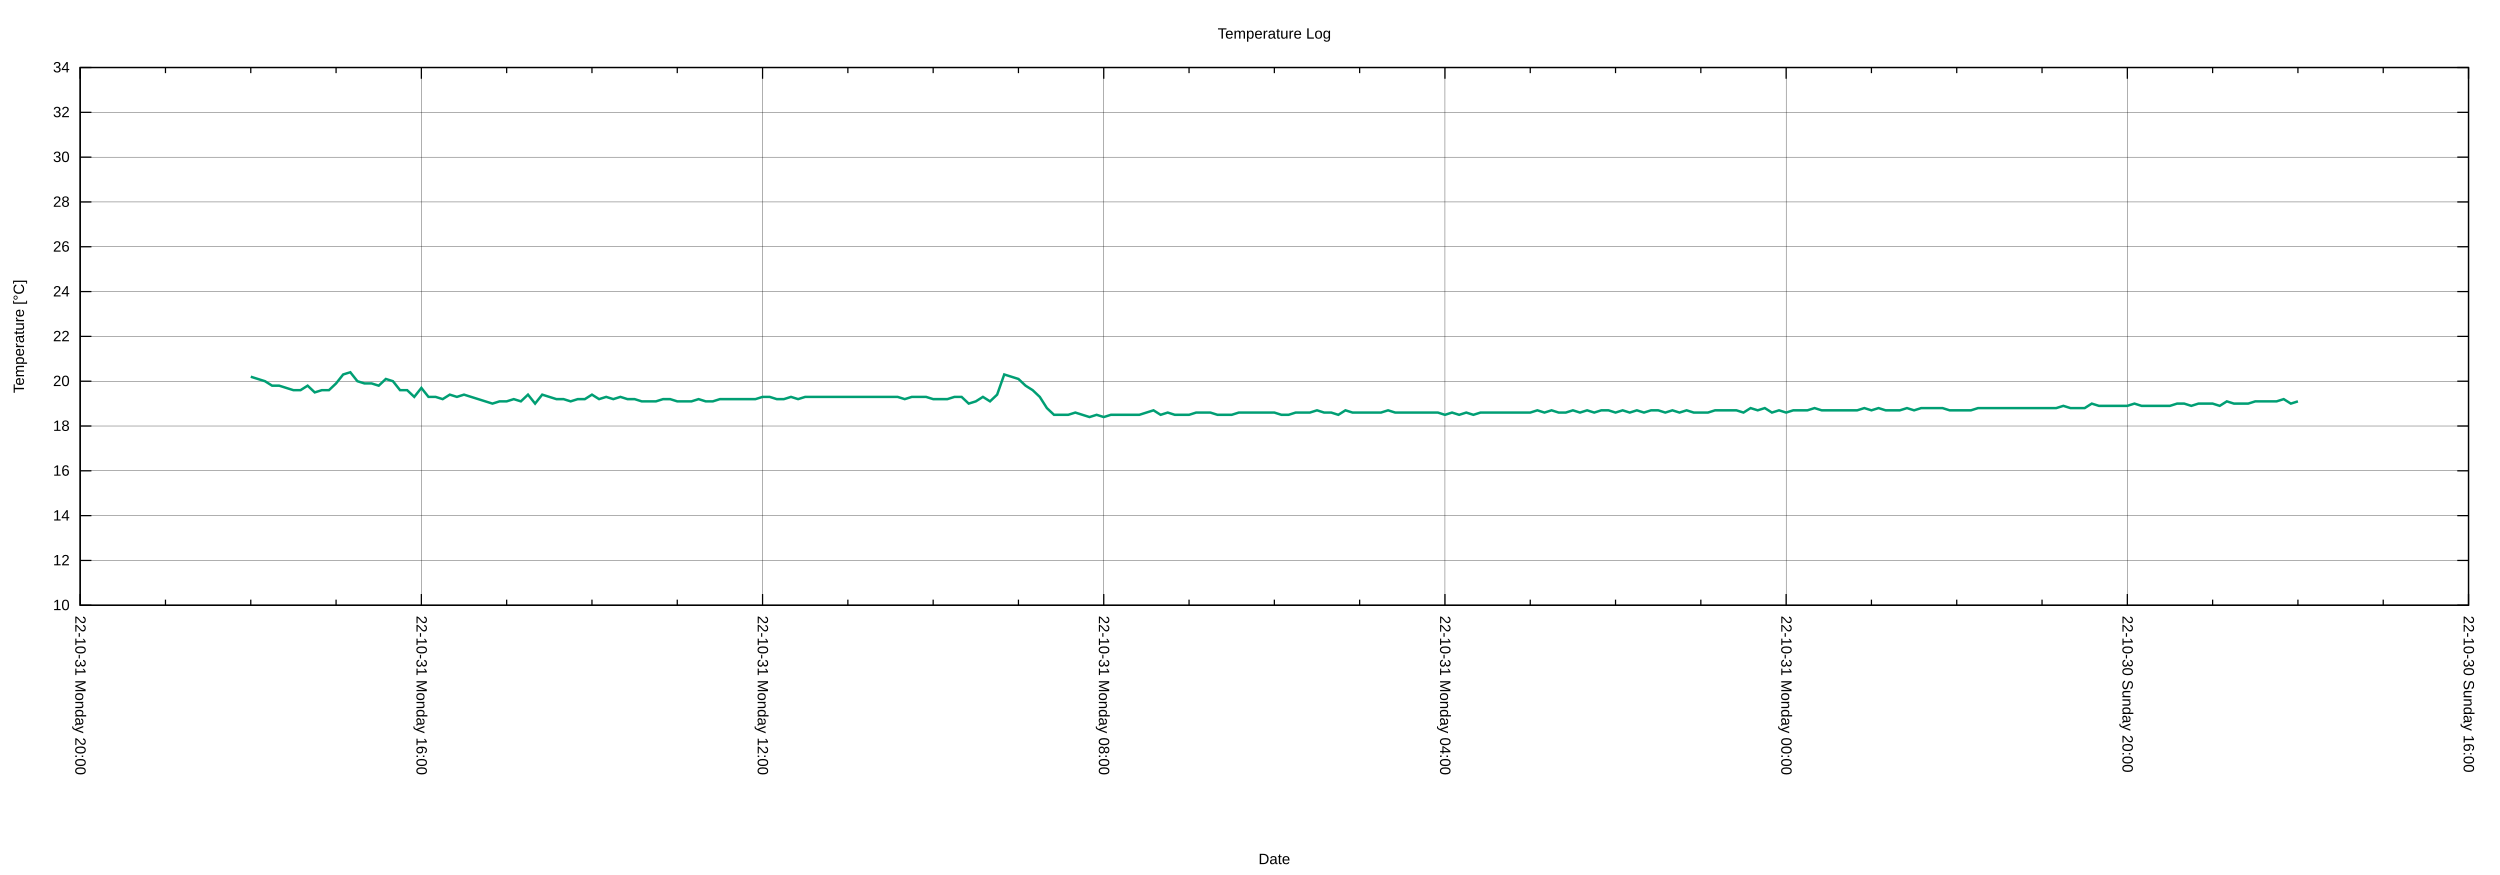
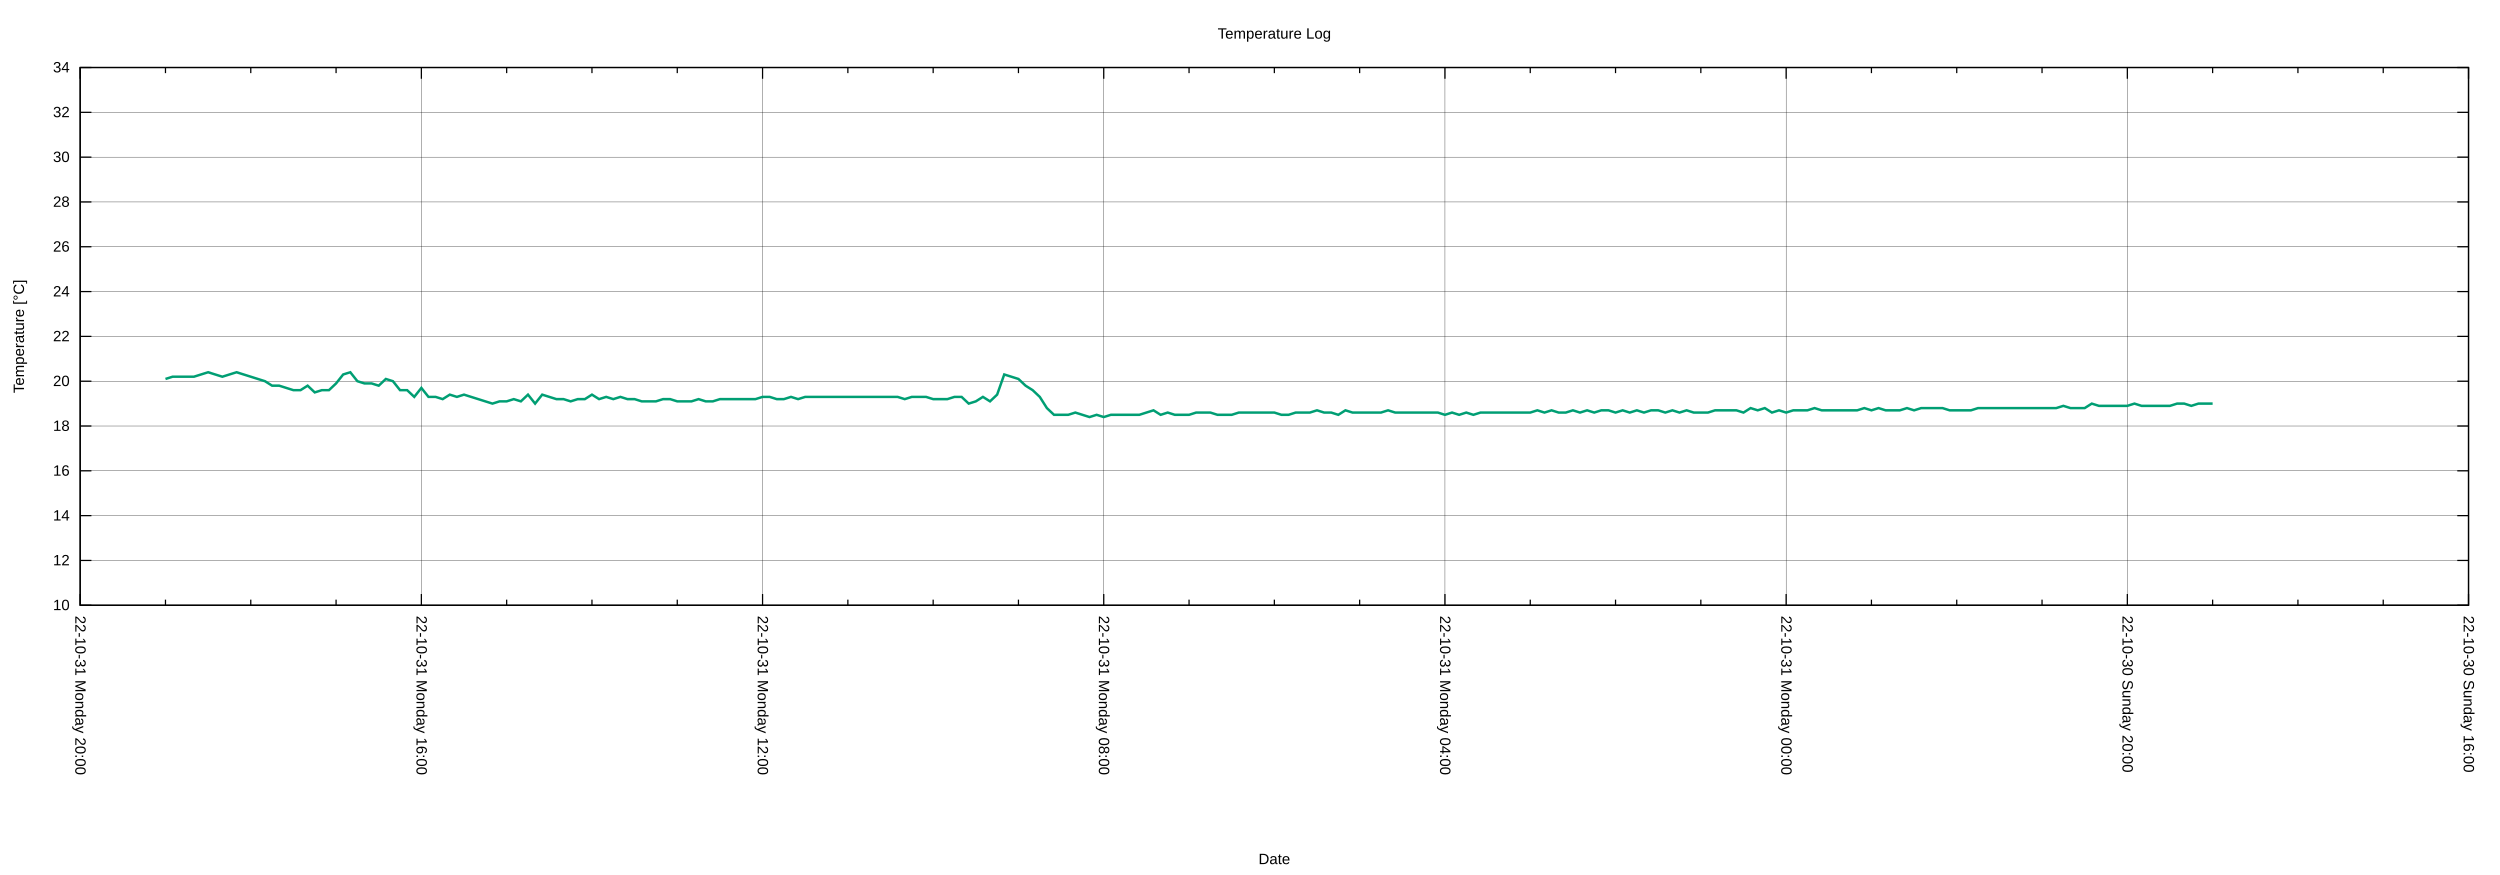
<svg xmlns="http://www.w3.org/2000/svg" xmlns:xlink="http://www.w3.org/1999/xlink" width="2000" height="700" viewBox="0 0 2000 700">
  <g id="gnuplot_canvas">
    <rect x="0" y="0" width="2000" height="700" fill="none" />
    <defs>
      <circle id="gpDot" r="0.5" stroke-width="0.5" stroke="currentColor" />
      <path id="gpPt0" stroke-width="0.222" stroke="currentColor" d="M-1,0 h2 M0,-1 v2" />
      <path id="gpPt1" stroke-width="0.222" stroke="currentColor" d="M-1,-1 L1,1 M1,-1 L-1,1" />
      <path id="gpPt2" stroke-width="0.222" stroke="currentColor" d="M-1,0 L1,0 M0,-1 L0,1 M-1,-1 L1,1 M-1,1 L1,-1" />
      <rect id="gpPt3" stroke-width="0.222" stroke="currentColor" x="-1" y="-1" width="2" height="2" />
      <rect id="gpPt4" stroke-width="0.222" stroke="currentColor" fill="currentColor" x="-1" y="-1" width="2" height="2" />
      <circle id="gpPt5" stroke-width="0.222" stroke="currentColor" cx="0" cy="0" r="1" />
      <use xlink:href="#gpPt5" id="gpPt6" fill="currentColor" stroke="none" />
      <path id="gpPt7" stroke-width="0.222" stroke="currentColor" d="M0,-1.33 L-1.33,0.67 L1.33,0.67 z" />
      <use xlink:href="#gpPt7" id="gpPt8" fill="currentColor" stroke="none" />
      <use xlink:href="#gpPt7" id="gpPt9" stroke="currentColor" transform="rotate(180)" />
      <use xlink:href="#gpPt9" id="gpPt10" fill="currentColor" stroke="none" />
      <use xlink:href="#gpPt3" id="gpPt11" stroke="currentColor" transform="rotate(45)" />
      <use xlink:href="#gpPt11" id="gpPt12" fill="currentColor" stroke="none" />
      <path id="gpPt13" stroke-width="0.222" stroke="currentColor" d="M0,1.330 L1.265,0.411 L0.782,-1.067 L-0.782,-1.076 L-1.265,0.411 z" />
      <use xlink:href="#gpPt13" id="gpPt14" fill="currentColor" stroke="none" />
      <filter id="textbox" filterUnits="objectBoundingBox" x="0" y="0" height="1" width="1">
        <feFlood flood-color="white" flood-opacity="1" result="bgnd" />
        <feComposite in="SourceGraphic" in2="bgnd" operator="atop" />
      </filter>
      <filter id="greybox" filterUnits="objectBoundingBox" x="0" y="0" height="1" width="1">
        <feFlood flood-color="lightgrey" flood-opacity="1" result="grey" />
        <feComposite in="SourceGraphic" in2="grey" operator="atop" />
      </filter>
    </defs>
    <g fill="none" color="white" stroke="currentColor" stroke-width="1.00" stroke-linecap="butt" stroke-linejoin="miter">
</g>
    <g fill="none" color="black" stroke="currentColor" stroke-width="1.00" stroke-linecap="butt" stroke-linejoin="miter">
</g>
    <g fill="none" color="black" stroke="black" stroke-width="0.25" stroke-linecap="butt" stroke-linejoin="miter">
</g>
    <g fill="none" color="black" stroke="currentColor" stroke-width="0.25" stroke-linecap="butt" stroke-linejoin="miter">
      <path stroke="black" class="gridline" d="M64.14,484.21 L1974.82,484.21  " />
    </g>
    <g fill="none" color="black" stroke="black" stroke-width="1.00" stroke-linecap="butt" stroke-linejoin="miter">
</g>
    <g fill="none" color="black" stroke="currentColor" stroke-width="1.00" stroke-linecap="butt" stroke-linejoin="miter">
      <path stroke="black" d="M64.14,484.21 L73.14,484.21 M1974.82,484.21 L1965.82,484.21  " />
      <g transform="translate(55.75,488.11)" stroke="none" fill="black" font-family="Arial" font-size="12.00" text-anchor="end">
        <text>
          <tspan font-family="Arial"> 10</tspan>
        </text>
      </g>
    </g>
    <g fill="none" color="black" stroke="currentColor" stroke-width="1.00" stroke-linecap="butt" stroke-linejoin="miter">
</g>
    <g fill="none" color="black" stroke="black" stroke-width="0.25" stroke-linecap="butt" stroke-linejoin="miter">
</g>
    <g fill="none" color="black" stroke="currentColor" stroke-width="0.25" stroke-linecap="butt" stroke-linejoin="miter">
      <path stroke="black" class="gridline" d="M64.14,448.36 L1974.82,448.36  " />
    </g>
    <g fill="none" color="black" stroke="black" stroke-width="1.00" stroke-linecap="butt" stroke-linejoin="miter">
</g>
    <g fill="none" color="black" stroke="currentColor" stroke-width="1.00" stroke-linecap="butt" stroke-linejoin="miter">
      <path stroke="black" d="M64.14,448.36 L73.14,448.36 M1974.82,448.36 L1965.82,448.36  " />
      <g transform="translate(55.75,452.26)" stroke="none" fill="black" font-family="Arial" font-size="12.00" text-anchor="end">
        <text>
          <tspan font-family="Arial"> 12</tspan>
        </text>
      </g>
    </g>
    <g fill="none" color="black" stroke="currentColor" stroke-width="1.00" stroke-linecap="butt" stroke-linejoin="miter">
</g>
    <g fill="none" color="black" stroke="black" stroke-width="0.25" stroke-linecap="butt" stroke-linejoin="miter">
</g>
    <g fill="none" color="black" stroke="currentColor" stroke-width="0.25" stroke-linecap="butt" stroke-linejoin="miter">
      <path stroke="black" class="gridline" d="M64.14,412.51 L1974.82,412.51  " />
    </g>
    <g fill="none" color="black" stroke="black" stroke-width="1.00" stroke-linecap="butt" stroke-linejoin="miter">
</g>
    <g fill="none" color="black" stroke="currentColor" stroke-width="1.00" stroke-linecap="butt" stroke-linejoin="miter">
      <path stroke="black" d="M64.14,412.51 L73.14,412.51 M1974.82,412.51 L1965.82,412.51  " />
      <g transform="translate(55.75,416.41)" stroke="none" fill="black" font-family="Arial" font-size="12.00" text-anchor="end">
        <text>
          <tspan font-family="Arial"> 14</tspan>
        </text>
      </g>
    </g>
    <g fill="none" color="black" stroke="currentColor" stroke-width="1.00" stroke-linecap="butt" stroke-linejoin="miter">
</g>
    <g fill="none" color="black" stroke="black" stroke-width="0.25" stroke-linecap="butt" stroke-linejoin="miter">
</g>
    <g fill="none" color="black" stroke="currentColor" stroke-width="0.25" stroke-linecap="butt" stroke-linejoin="miter">
      <path stroke="black" class="gridline" d="M64.14,376.66 L1974.82,376.66  " />
    </g>
    <g fill="none" color="black" stroke="black" stroke-width="1.00" stroke-linecap="butt" stroke-linejoin="miter">
</g>
    <g fill="none" color="black" stroke="currentColor" stroke-width="1.00" stroke-linecap="butt" stroke-linejoin="miter">
      <path stroke="black" d="M64.14,376.66 L73.14,376.66 M1974.82,376.66 L1965.82,376.66  " />
      <g transform="translate(55.75,380.56)" stroke="none" fill="black" font-family="Arial" font-size="12.00" text-anchor="end">
        <text>
          <tspan font-family="Arial"> 16</tspan>
        </text>
      </g>
    </g>
    <g fill="none" color="black" stroke="currentColor" stroke-width="1.00" stroke-linecap="butt" stroke-linejoin="miter">
</g>
    <g fill="none" color="black" stroke="black" stroke-width="0.25" stroke-linecap="butt" stroke-linejoin="miter">
</g>
    <g fill="none" color="black" stroke="currentColor" stroke-width="0.25" stroke-linecap="butt" stroke-linejoin="miter">
      <path stroke="black" class="gridline" d="M64.14,340.81 L1974.82,340.81  " />
    </g>
    <g fill="none" color="black" stroke="black" stroke-width="1.00" stroke-linecap="butt" stroke-linejoin="miter">
</g>
    <g fill="none" color="black" stroke="currentColor" stroke-width="1.00" stroke-linecap="butt" stroke-linejoin="miter">
      <path stroke="black" d="M64.14,340.81 L73.14,340.81 M1974.82,340.81 L1965.82,340.81  " />
      <g transform="translate(55.75,344.71)" stroke="none" fill="black" font-family="Arial" font-size="12.00" text-anchor="end">
        <text>
          <tspan font-family="Arial"> 18</tspan>
        </text>
      </g>
    </g>
    <g fill="none" color="black" stroke="currentColor" stroke-width="1.00" stroke-linecap="butt" stroke-linejoin="miter">
</g>
    <g fill="none" color="black" stroke="black" stroke-width="0.25" stroke-linecap="butt" stroke-linejoin="miter">
</g>
    <g fill="none" color="black" stroke="currentColor" stroke-width="0.25" stroke-linecap="butt" stroke-linejoin="miter">
      <path stroke="black" class="gridline" d="M64.14,304.96 L1974.82,304.96  " />
    </g>
    <g fill="none" color="black" stroke="black" stroke-width="1.00" stroke-linecap="butt" stroke-linejoin="miter">
</g>
    <g fill="none" color="black" stroke="currentColor" stroke-width="1.00" stroke-linecap="butt" stroke-linejoin="miter">
      <path stroke="black" d="M64.14,304.96 L73.14,304.96 M1974.82,304.96 L1965.82,304.96  " />
      <g transform="translate(55.75,308.86)" stroke="none" fill="black" font-family="Arial" font-size="12.00" text-anchor="end">
        <text>
          <tspan font-family="Arial"> 20</tspan>
        </text>
      </g>
    </g>
    <g fill="none" color="black" stroke="currentColor" stroke-width="1.00" stroke-linecap="butt" stroke-linejoin="miter">
</g>
    <g fill="none" color="black" stroke="black" stroke-width="0.25" stroke-linecap="butt" stroke-linejoin="miter">
</g>
    <g fill="none" color="black" stroke="currentColor" stroke-width="0.25" stroke-linecap="butt" stroke-linejoin="miter">
      <path stroke="black" class="gridline" d="M64.14,269.11 L1974.82,269.11  " />
    </g>
    <g fill="none" color="black" stroke="black" stroke-width="1.00" stroke-linecap="butt" stroke-linejoin="miter">
</g>
    <g fill="none" color="black" stroke="currentColor" stroke-width="1.00" stroke-linecap="butt" stroke-linejoin="miter">
      <path stroke="black" d="M64.14,269.11 L73.14,269.11 M1974.82,269.11 L1965.82,269.11  " />
      <g transform="translate(55.75,273.01)" stroke="none" fill="black" font-family="Arial" font-size="12.00" text-anchor="end">
        <text>
          <tspan font-family="Arial"> 22</tspan>
        </text>
      </g>
    </g>
    <g fill="none" color="black" stroke="currentColor" stroke-width="1.00" stroke-linecap="butt" stroke-linejoin="miter">
</g>
    <g fill="none" color="black" stroke="black" stroke-width="0.25" stroke-linecap="butt" stroke-linejoin="miter">
</g>
    <g fill="none" color="black" stroke="currentColor" stroke-width="0.25" stroke-linecap="butt" stroke-linejoin="miter">
      <path stroke="black" class="gridline" d="M64.14,233.26 L1974.82,233.26  " />
    </g>
    <g fill="none" color="black" stroke="black" stroke-width="1.00" stroke-linecap="butt" stroke-linejoin="miter">
</g>
    <g fill="none" color="black" stroke="currentColor" stroke-width="1.00" stroke-linecap="butt" stroke-linejoin="miter">
      <path stroke="black" d="M64.14,233.26 L73.14,233.26 M1974.82,233.26 L1965.82,233.26  " />
      <g transform="translate(55.75,237.16)" stroke="none" fill="black" font-family="Arial" font-size="12.00" text-anchor="end">
        <text>
          <tspan font-family="Arial"> 24</tspan>
        </text>
      </g>
    </g>
    <g fill="none" color="black" stroke="currentColor" stroke-width="1.00" stroke-linecap="butt" stroke-linejoin="miter">
</g>
    <g fill="none" color="black" stroke="black" stroke-width="0.25" stroke-linecap="butt" stroke-linejoin="miter">
</g>
    <g fill="none" color="black" stroke="currentColor" stroke-width="0.25" stroke-linecap="butt" stroke-linejoin="miter">
      <path stroke="black" class="gridline" d="M64.14,197.41 L1974.82,197.41  " />
    </g>
    <g fill="none" color="black" stroke="black" stroke-width="1.00" stroke-linecap="butt" stroke-linejoin="miter">
</g>
    <g fill="none" color="black" stroke="currentColor" stroke-width="1.00" stroke-linecap="butt" stroke-linejoin="miter">
      <path stroke="black" d="M64.14,197.41 L73.14,197.41 M1974.82,197.41 L1965.82,197.41  " />
      <g transform="translate(55.75,201.31)" stroke="none" fill="black" font-family="Arial" font-size="12.00" text-anchor="end">
        <text>
          <tspan font-family="Arial"> 26</tspan>
        </text>
      </g>
    </g>
    <g fill="none" color="black" stroke="currentColor" stroke-width="1.00" stroke-linecap="butt" stroke-linejoin="miter">
</g>
    <g fill="none" color="black" stroke="black" stroke-width="0.25" stroke-linecap="butt" stroke-linejoin="miter">
</g>
    <g fill="none" color="black" stroke="currentColor" stroke-width="0.25" stroke-linecap="butt" stroke-linejoin="miter">
      <path stroke="black" class="gridline" d="M64.14,161.56 L1974.82,161.56  " />
    </g>
    <g fill="none" color="black" stroke="black" stroke-width="1.00" stroke-linecap="butt" stroke-linejoin="miter">
</g>
    <g fill="none" color="black" stroke="currentColor" stroke-width="1.00" stroke-linecap="butt" stroke-linejoin="miter">
      <path stroke="black" d="M64.14,161.56 L73.14,161.56 M1974.82,161.56 L1965.82,161.56  " />
      <g transform="translate(55.75,165.46)" stroke="none" fill="black" font-family="Arial" font-size="12.00" text-anchor="end">
        <text>
          <tspan font-family="Arial"> 28</tspan>
        </text>
      </g>
    </g>
    <g fill="none" color="black" stroke="currentColor" stroke-width="1.00" stroke-linecap="butt" stroke-linejoin="miter">
</g>
    <g fill="none" color="black" stroke="black" stroke-width="0.25" stroke-linecap="butt" stroke-linejoin="miter">
</g>
    <g fill="none" color="black" stroke="currentColor" stroke-width="0.25" stroke-linecap="butt" stroke-linejoin="miter">
      <path stroke="black" class="gridline" d="M64.14,125.71 L1974.82,125.71  " />
    </g>
    <g fill="none" color="black" stroke="black" stroke-width="1.00" stroke-linecap="butt" stroke-linejoin="miter">
</g>
    <g fill="none" color="black" stroke="currentColor" stroke-width="1.00" stroke-linecap="butt" stroke-linejoin="miter">
      <path stroke="black" d="M64.14,125.71 L73.14,125.71 M1974.82,125.71 L1965.82,125.71  " />
      <g transform="translate(55.75,129.61)" stroke="none" fill="black" font-family="Arial" font-size="12.00" text-anchor="end">
        <text>
          <tspan font-family="Arial"> 30</tspan>
        </text>
      </g>
    </g>
    <g fill="none" color="black" stroke="currentColor" stroke-width="1.00" stroke-linecap="butt" stroke-linejoin="miter">
</g>
    <g fill="none" color="black" stroke="black" stroke-width="0.25" stroke-linecap="butt" stroke-linejoin="miter">
</g>
    <g fill="none" color="black" stroke="currentColor" stroke-width="0.25" stroke-linecap="butt" stroke-linejoin="miter">
      <path stroke="black" class="gridline" d="M64.14,89.86 L1974.82,89.86  " />
    </g>
    <g fill="none" color="black" stroke="black" stroke-width="1.00" stroke-linecap="butt" stroke-linejoin="miter">
</g>
    <g fill="none" color="black" stroke="currentColor" stroke-width="1.00" stroke-linecap="butt" stroke-linejoin="miter">
      <path stroke="black" d="M64.14,89.86 L73.14,89.86 M1974.82,89.86 L1965.82,89.86  " />
      <g transform="translate(55.75,93.76)" stroke="none" fill="black" font-family="Arial" font-size="12.00" text-anchor="end">
        <text>
          <tspan font-family="Arial"> 32</tspan>
        </text>
      </g>
    </g>
    <g fill="none" color="black" stroke="currentColor" stroke-width="1.00" stroke-linecap="butt" stroke-linejoin="miter">
</g>
    <g fill="none" color="black" stroke="black" stroke-width="0.25" stroke-linecap="butt" stroke-linejoin="miter">
</g>
    <g fill="none" color="black" stroke="currentColor" stroke-width="0.25" stroke-linecap="butt" stroke-linejoin="miter">
      <path stroke="black" class="gridline" d="M64.14,54.01 L1974.82,54.01  " />
    </g>
    <g fill="none" color="black" stroke="black" stroke-width="1.00" stroke-linecap="butt" stroke-linejoin="miter">
</g>
    <g fill="none" color="black" stroke="currentColor" stroke-width="1.00" stroke-linecap="butt" stroke-linejoin="miter">
      <path stroke="black" d="M64.14,54.01 L73.14,54.01 M1974.82,54.01 L1965.82,54.01  " />
      <g transform="translate(55.75,57.91)" stroke="none" fill="black" font-family="Arial" font-size="12.00" text-anchor="end">
        <text>
          <tspan font-family="Arial"> 34</tspan>
        </text>
      </g>
    </g>
    <g fill="none" color="black" stroke="currentColor" stroke-width="1.00" stroke-linecap="butt" stroke-linejoin="miter">
</g>
    <g fill="none" color="black" stroke="black" stroke-width="0.25" stroke-linecap="butt" stroke-linejoin="miter">
</g>
    <g fill="none" color="black" stroke="currentColor" stroke-width="0.25" stroke-linecap="butt" stroke-linejoin="miter">
      <path stroke="black" class="gridline" d="M1974.82,484.21 L1974.82,54.01  " />
    </g>
    <g fill="none" color="black" stroke="black" stroke-width="1.00" stroke-linecap="butt" stroke-linejoin="miter">
</g>
    <g fill="none" color="black" stroke="currentColor" stroke-width="1.00" stroke-linecap="butt" stroke-linejoin="miter">
      <path stroke="black" d="M1974.82,484.21 L1974.82,475.21 M1974.82,54.01 L1974.82,63.01  " />
      <g transform="translate(1970.92,492.60) rotate(90)" stroke="none" fill="black" font-family="Arial" font-size="12.00" text-anchor="start">
        <text>
          <tspan font-family="Arial">22-10-30 Sunday 16:00</tspan>
        </text>
      </g>
    </g>
    <g fill="none" color="black" stroke="currentColor" stroke-width="1.00" stroke-linecap="butt" stroke-linejoin="miter">
      <path stroke="black" d="M1906.58,484.21 L1906.58,479.71 M1906.58,54.01 L1906.58,58.51 M1838.34,484.21 L1838.34,479.71 M1838.34,54.01 L1838.34,58.51   M1770.10,484.21 L1770.10,479.71 M1770.10,54.01 L1770.10,58.51  " />
    </g>
    <g fill="none" color="black" stroke="black" stroke-width="0.25" stroke-linecap="butt" stroke-linejoin="miter">
</g>
    <g fill="none" color="black" stroke="currentColor" stroke-width="0.25" stroke-linecap="butt" stroke-linejoin="miter">
      <path stroke="black" class="gridline" d="M1701.87,484.21 L1701.87,54.01  " />
    </g>
    <g fill="none" color="black" stroke="black" stroke-width="1.00" stroke-linecap="butt" stroke-linejoin="miter">
</g>
    <g fill="none" color="black" stroke="currentColor" stroke-width="1.00" stroke-linecap="butt" stroke-linejoin="miter">
      <path stroke="black" d="M1701.87,484.21 L1701.87,475.21 M1701.87,54.01 L1701.87,63.01  " />
      <g transform="translate(1697.97,492.60) rotate(90)" stroke="none" fill="black" font-family="Arial" font-size="12.00" text-anchor="start">
        <text>
          <tspan font-family="Arial">22-10-30 Sunday 20:00</tspan>
        </text>
      </g>
    </g>
    <g fill="none" color="black" stroke="currentColor" stroke-width="1.00" stroke-linecap="butt" stroke-linejoin="miter">
      <path stroke="black" d="M1633.63,484.21 L1633.63,479.71 M1633.63,54.01 L1633.63,58.51 M1565.39,484.21 L1565.39,479.71 M1565.39,54.01 L1565.39,58.51   M1497.15,484.21 L1497.15,479.71 M1497.15,54.01 L1497.15,58.51  " />
    </g>
    <g fill="none" color="black" stroke="black" stroke-width="0.25" stroke-linecap="butt" stroke-linejoin="miter">
</g>
    <g fill="none" color="black" stroke="currentColor" stroke-width="0.25" stroke-linecap="butt" stroke-linejoin="miter">
      <path stroke="black" class="gridline" d="M1428.91,484.21 L1428.91,54.01  " />
    </g>
    <g fill="none" color="black" stroke="black" stroke-width="1.00" stroke-linecap="butt" stroke-linejoin="miter">
</g>
    <g fill="none" color="black" stroke="currentColor" stroke-width="1.00" stroke-linecap="butt" stroke-linejoin="miter">
      <path stroke="black" d="M1428.91,484.21 L1428.91,475.21 M1428.91,54.01 L1428.91,63.01  " />
      <g transform="translate(1425.01,492.60) rotate(90)" stroke="none" fill="black" font-family="Arial" font-size="12.00" text-anchor="start">
        <text>
          <tspan font-family="Arial">22-10-31 Monday 00:00</tspan>
        </text>
      </g>
    </g>
    <g fill="none" color="black" stroke="currentColor" stroke-width="1.00" stroke-linecap="butt" stroke-linejoin="miter">
      <path stroke="black" d="M1360.67,484.21 L1360.67,479.71 M1360.67,54.01 L1360.67,58.51 M1292.43,484.21 L1292.43,479.71 M1292.43,54.01 L1292.43,58.51   M1224.20,484.21 L1224.20,479.71 M1224.20,54.01 L1224.20,58.51  " />
    </g>
    <g fill="none" color="black" stroke="black" stroke-width="0.25" stroke-linecap="butt" stroke-linejoin="miter">
</g>
    <g fill="none" color="black" stroke="currentColor" stroke-width="0.25" stroke-linecap="butt" stroke-linejoin="miter">
      <path stroke="black" class="gridline" d="M1155.96,484.21 L1155.96,54.01  " />
    </g>
    <g fill="none" color="black" stroke="black" stroke-width="1.00" stroke-linecap="butt" stroke-linejoin="miter">
</g>
    <g fill="none" color="black" stroke="currentColor" stroke-width="1.00" stroke-linecap="butt" stroke-linejoin="miter">
      <path stroke="black" d="M1155.96,484.21 L1155.96,475.21 M1155.96,54.01 L1155.96,63.01  " />
      <g transform="translate(1152.06,492.60) rotate(90)" stroke="none" fill="black" font-family="Arial" font-size="12.00" text-anchor="start">
        <text>
          <tspan font-family="Arial">22-10-31 Monday 04:00</tspan>
        </text>
      </g>
    </g>
    <g fill="none" color="black" stroke="currentColor" stroke-width="1.00" stroke-linecap="butt" stroke-linejoin="miter">
      <path stroke="black" d="M1087.72,484.21 L1087.72,479.71 M1087.72,54.01 L1087.72,58.51 M1019.48,484.21 L1019.48,479.71 M1019.48,54.01 L1019.48,58.51   M951.24,484.21 L951.24,479.71 M951.24,54.01 L951.24,58.51  " />
    </g>
    <g fill="none" color="black" stroke="black" stroke-width="0.25" stroke-linecap="butt" stroke-linejoin="miter">
</g>
    <g fill="none" color="black" stroke="currentColor" stroke-width="0.25" stroke-linecap="butt" stroke-linejoin="miter">
      <path stroke="black" class="gridline" d="M883.00,484.21 L883.00,54.01  " />
    </g>
    <g fill="none" color="black" stroke="black" stroke-width="1.00" stroke-linecap="butt" stroke-linejoin="miter">
</g>
    <g fill="none" color="black" stroke="currentColor" stroke-width="1.00" stroke-linecap="butt" stroke-linejoin="miter">
      <path stroke="black" d="M883.00,484.21 L883.00,475.21 M883.00,54.01 L883.00,63.01  " />
      <g transform="translate(879.10,492.60) rotate(90)" stroke="none" fill="black" font-family="Arial" font-size="12.00" text-anchor="start">
        <text>
          <tspan font-family="Arial">22-10-31 Monday 08:00</tspan>
        </text>
      </g>
    </g>
    <g fill="none" color="black" stroke="currentColor" stroke-width="1.00" stroke-linecap="butt" stroke-linejoin="miter">
      <path stroke="black" d="M814.76,484.21 L814.76,479.71 M814.76,54.01 L814.76,58.51 M746.53,484.21 L746.53,479.71 M746.53,54.01 L746.53,58.51   M678.29,484.21 L678.29,479.71 M678.29,54.01 L678.29,58.51  " />
    </g>
    <g fill="none" color="black" stroke="black" stroke-width="0.25" stroke-linecap="butt" stroke-linejoin="miter">
</g>
    <g fill="none" color="black" stroke="currentColor" stroke-width="0.25" stroke-linecap="butt" stroke-linejoin="miter">
      <path stroke="black" class="gridline" d="M610.05,484.21 L610.05,54.01  " />
    </g>
    <g fill="none" color="black" stroke="black" stroke-width="1.00" stroke-linecap="butt" stroke-linejoin="miter">
</g>
    <g fill="none" color="black" stroke="currentColor" stroke-width="1.00" stroke-linecap="butt" stroke-linejoin="miter">
      <path stroke="black" d="M610.05,484.21 L610.05,475.21 M610.05,54.01 L610.05,63.01  " />
      <g transform="translate(606.15,492.60) rotate(90)" stroke="none" fill="black" font-family="Arial" font-size="12.00" text-anchor="start">
        <text>
          <tspan font-family="Arial">22-10-31 Monday 12:00</tspan>
        </text>
      </g>
    </g>
    <g fill="none" color="black" stroke="currentColor" stroke-width="1.00" stroke-linecap="butt" stroke-linejoin="miter">
      <path stroke="black" d="M541.81,484.21 L541.81,479.71 M541.81,54.01 L541.81,58.51 M473.57,484.21 L473.57,479.71 M473.57,54.01 L473.57,58.51   M405.33,484.21 L405.33,479.71 M405.33,54.01 L405.33,58.51  " />
    </g>
    <g fill="none" color="black" stroke="black" stroke-width="0.25" stroke-linecap="butt" stroke-linejoin="miter">
</g>
    <g fill="none" color="black" stroke="currentColor" stroke-width="0.25" stroke-linecap="butt" stroke-linejoin="miter">
      <path stroke="black" class="gridline" d="M337.09,484.21 L337.09,54.01  " />
    </g>
    <g fill="none" color="black" stroke="black" stroke-width="1.00" stroke-linecap="butt" stroke-linejoin="miter">
</g>
    <g fill="none" color="black" stroke="currentColor" stroke-width="1.00" stroke-linecap="butt" stroke-linejoin="miter">
      <path stroke="black" d="M337.09,484.21 L337.09,475.21 M337.09,54.01 L337.09,63.01  " />
      <g transform="translate(333.19,492.60) rotate(90)" stroke="none" fill="black" font-family="Arial" font-size="12.00" text-anchor="start">
        <text>
          <tspan font-family="Arial">22-10-31 Monday 16:00</tspan>
        </text>
      </g>
    </g>
    <g fill="none" color="black" stroke="currentColor" stroke-width="1.00" stroke-linecap="butt" stroke-linejoin="miter">
      <path stroke="black" d="M268.86,484.21 L268.86,479.71 M268.86,54.01 L268.86,58.51 M200.62,484.21 L200.62,479.71 M200.62,54.01 L200.62,58.51   M132.38,484.21 L132.38,479.71 M132.38,54.01 L132.38,58.51  " />
    </g>
    <g fill="none" color="black" stroke="black" stroke-width="0.25" stroke-linecap="butt" stroke-linejoin="miter">
</g>
    <g fill="none" color="black" stroke="currentColor" stroke-width="0.25" stroke-linecap="butt" stroke-linejoin="miter">
      <path stroke="black" class="gridline" d="M64.14,484.21 L64.14,54.01  " />
    </g>
    <g fill="none" color="black" stroke="black" stroke-width="1.00" stroke-linecap="butt" stroke-linejoin="miter">
</g>
    <g fill="none" color="black" stroke="currentColor" stroke-width="1.00" stroke-linecap="butt" stroke-linejoin="miter">
      <path stroke="black" d="M64.14,484.21 L64.14,475.21 M64.14,54.01 L64.14,63.01  " />
      <g transform="translate(60.24,492.60) rotate(90)" stroke="none" fill="black" font-family="Arial" font-size="12.00" text-anchor="start">
        <text>
          <tspan font-family="Arial">22-10-31 Monday 20:00</tspan>
        </text>
      </g>
    </g>
    <g fill="none" color="black" stroke="currentColor" stroke-width="1.00" stroke-linecap="butt" stroke-linejoin="miter">
</g>
    <g fill="none" color="black" stroke="currentColor" stroke-width="1.00" stroke-linecap="butt" stroke-linejoin="miter">
      <path stroke="black" d="M64.14,54.01 L64.14,484.21 L1974.82,484.21 L1974.82,54.01 L64.14,54.01 Z  " />
    </g>
    <g fill="none" color="black" stroke="currentColor" stroke-width="1.00" stroke-linecap="butt" stroke-linejoin="miter">
      <g transform="translate(19.18,269.11) rotate(270)" stroke="none" fill="black" font-family="Arial" font-size="12.00" text-anchor="middle">
        <text>
          <tspan font-family="Arial">Temperature [°C]</tspan>
        </text>
      </g>
    </g>
    <g fill="none" color="black" stroke="currentColor" stroke-width="1.00" stroke-linecap="butt" stroke-linejoin="miter">
      <g transform="translate(1019.48,691.30)" stroke="none" fill="black" font-family="Arial" font-size="12.00" text-anchor="middle">
        <text>
          <tspan font-family="Arial">Date</tspan>
        </text>
      </g>
    </g>
    <g fill="none" color="black" stroke="currentColor" stroke-width="1.00" stroke-linecap="butt" stroke-linejoin="miter">
</g>
    <g id="gnuplot_plot_1">
      <g fill="none" color="white" stroke="currentColor" stroke-width="2.00" stroke-linecap="butt" stroke-linejoin="miter">
</g>
      <g fill="none" color="black" stroke="currentColor" stroke-width="2.00" stroke-linecap="butt" stroke-linejoin="miter">
-         <path stroke="rgb(  0, 158, 115)" d="M200.62,301.37 L206.30,303.17 L211.99,304.96 L217.68,308.54 L223.36,308.54 L229.05,310.34 L234.74,312.13 L240.42,312.13   L246.11,308.54 L251.80,313.92 L257.48,312.13 L263.17,312.13 L268.86,306.75 L274.54,299.58 L280.23,297.79 L285.92,304.96   L291.60,306.75 L297.29,306.75 L302.98,308.54 L308.66,303.17 L314.35,304.96 L320.03,312.13 L325.72,312.13 L331.41,317.51   L337.09,310.34 L342.78,317.51 L348.47,317.51 L354.15,319.30 L359.84,315.71 L365.53,317.51 L371.21,315.71 L376.90,317.51   L382.59,319.30 L388.27,321.09 L393.96,322.88 L399.65,321.09 L405.33,321.09 L411.02,319.30 L416.71,321.09 L422.39,315.71   L428.08,322.88 L433.77,315.71 L439.45,317.51 L445.14,319.30 L450.83,319.30 L456.51,321.09 L462.20,319.30 L467.88,319.30   L473.57,315.71 L479.26,319.30 L484.94,317.51 L490.63,319.30 L496.32,317.51 L502.00,319.30 L507.69,319.30 L513.38,321.09   L519.06,321.09 L524.75,321.09 L530.44,319.30 L536.12,319.30 L541.81,321.09 L547.50,321.09 L553.18,321.09 L558.87,319.30   L564.56,321.09 L570.24,321.09 L575.93,319.30 L581.62,319.30 L587.30,319.30 L592.99,319.30 L598.68,319.30 L604.36,319.30   L610.05,317.51 L615.74,317.51 L621.42,319.30 L627.11,319.30 L632.79,317.51 L638.48,319.30 L644.17,317.51 L649.85,317.51   L655.54,317.51 L661.23,317.51 L666.91,317.51 L672.60,317.51 L678.29,317.51 L683.97,317.51 L689.66,317.51 L695.35,317.51   L701.03,317.51 L706.72,317.51 L712.41,317.51 L718.09,317.51 L723.78,319.30 L729.47,317.51 L735.15,317.51 L740.84,317.51   L746.53,319.30 L752.21,319.30 L757.90,319.30 L763.59,317.51 L769.27,317.51 L774.96,322.88 L780.65,321.09 L786.33,317.51   L792.02,321.09 L797.70,315.71 L803.39,299.58 L809.08,301.37 L814.76,303.17 L820.45,308.54 L826.14,312.13 L831.82,317.51   L837.51,326.47 L843.20,331.85 L848.88,331.85 L854.57,331.85 L860.26,330.05 L865.94,331.85 L871.63,333.64 L877.32,331.85   L883.00,333.64 L888.69,331.85 L894.38,331.85 L900.06,331.85 L905.75,331.85 L911.44,331.85 L917.12,330.05 L922.81,328.26   L928.50,331.85 L934.18,330.05 L939.87,331.85 L945.55,331.85 L951.24,331.85 L956.93,330.05 L962.61,330.05 L968.30,330.05   L973.99,331.85 L979.67,331.85 L985.36,331.85 L991.05,330.05 L996.73,330.05 L1002.42,330.05 L1008.11,330.05 L1013.79,330.05   L1019.48,330.05 L1025.17,331.85 L1030.85,331.85 L1036.54,330.05 L1042.23,330.05 L1047.91,330.05 L1053.60,328.26 L1059.29,330.05   L1064.97,330.05 L1070.66,331.85 L1076.35,328.26 L1082.03,330.05 L1087.72,330.05 L1093.41,330.05 L1099.09,330.05 L1104.78,330.05   L1110.46,328.26 L1116.15,330.05 L1121.84,330.05 L1127.52,330.05 L1133.21,330.05 L1138.90,330.05 L1144.58,330.05 L1150.27,330.05   L1155.96,331.85 L1161.64,330.05 L1167.33,331.85 L1173.02,330.05 L1178.70,331.85 L1184.39,330.05 L1190.08,330.05 L1195.76,330.05   L1201.45,330.05 L1207.14,330.05 L1212.82,330.05 L1218.51,330.05 L1224.20,330.05 L1229.88,328.26 L1235.57,330.05 L1241.26,328.26   L1246.94,330.05 L1252.63,330.05 L1258.32,328.26 L1264.00,330.05 L1269.69,328.26 L1275.37,330.05 L1281.06,328.26 L1286.75,328.26   L1292.43,330.05 L1298.12,328.26 L1303.81,330.05 L1309.49,328.26 L1315.18,330.05 L1320.87,328.26 L1326.55,328.26 L1332.24,330.05   L1337.93,328.26 L1343.61,330.05 L1349.30,328.26 L1354.99,330.05 L1360.67,330.05 L1366.36,330.05 L1372.05,328.26 L1377.73,328.26   L1383.42,328.26 L1389.11,328.26 L1394.79,330.05 L1400.48,326.47 L1406.17,328.26 L1411.85,326.47 L1417.54,330.05 L1423.22,328.26   L1428.91,330.05 L1434.60,328.26 L1440.28,328.26 L1445.97,328.26 L1451.66,326.47 L1457.34,328.26 L1463.03,328.26 L1468.72,328.26   L1474.40,328.26 L1480.09,328.26 L1485.78,328.26 L1491.46,326.47 L1497.15,328.26 L1502.84,326.47 L1508.52,328.26 L1514.21,328.26   L1519.90,328.26 L1525.58,326.47 L1531.27,328.26 L1536.96,326.47 L1542.64,326.47 L1548.33,326.47 L1554.02,326.47 L1559.70,328.26   L1565.39,328.26 L1571.08,328.26 L1576.76,328.26 L1582.45,326.47 L1588.13,326.47 L1593.82,326.47 L1599.51,326.47 L1605.19,326.47   L1610.88,326.47 L1616.57,326.47 L1622.25,326.47 L1627.94,326.47 L1633.63,326.47 L1639.31,326.47 L1645.00,326.47 L1650.69,324.68   L1656.37,326.47 L1662.06,326.47 L1667.75,326.47 L1673.43,322.88 L1679.12,324.68 L1684.81,324.68 L1690.49,324.68 L1696.18,324.68   L1701.87,324.68 L1707.55,322.88 L1713.24,324.68 L1718.93,324.68 L1724.61,324.68 L1730.30,324.68 L1735.99,324.68 L1741.67,322.88   L1747.36,322.88 L1753.04,324.68 L1758.73,322.88 L1764.42,322.88 L1770.10,322.88 L1775.79,324.68 L1781.48,321.09 L1787.16,322.88   L1792.85,322.88 L1798.54,322.88 L1804.22,321.09 L1809.91,321.09 L1815.60,321.09 L1821.28,321.09 L1826.97,319.30 L1832.66,322.88   L1838.34,321.09  " />
+         <path stroke="rgb(  0, 158, 115)" d="M132.38,303.17 L138.07,301.37 L143.75,301.37 L149.44,301.37 L155.12,301.37 L160.81,299.58 L166.50,297.79 L172.18,299.58   L177.87,301.37 L183.56,299.58 L189.24,297.79 L194.93,299.58 L200.62,301.37 L206.30,303.17 L211.99,304.96 L217.68,308.54   L223.36,308.54 L229.05,310.34 L234.74,312.13 L240.42,312.13 L246.11,308.54 L251.80,313.92 L257.48,312.13 L263.17,312.13   L268.86,306.75 L274.54,299.58 L280.23,297.79 L285.92,304.96 L291.60,306.75 L297.29,306.75 L302.98,308.54 L308.66,303.17   L314.35,304.96 L320.03,312.13 L325.72,312.13 L331.41,317.51 L337.09,310.34 L342.78,317.51 L348.47,317.51 L354.15,319.30   L359.84,315.71 L365.53,317.51 L371.21,315.71 L376.90,317.51 L382.59,319.30 L388.27,321.09 L393.96,322.88 L399.65,321.09   L405.33,321.09 L411.02,319.30 L416.71,321.09 L422.39,315.71 L428.08,322.88 L433.77,315.71 L439.45,317.51 L445.14,319.30   L450.83,319.30 L456.51,321.09 L462.20,319.30 L467.88,319.30 L473.57,315.71 L479.26,319.30 L484.94,317.51 L490.63,319.30   L496.32,317.51 L502.00,319.30 L507.69,319.30 L513.38,321.09 L519.06,321.09 L524.75,321.09 L530.44,319.30 L536.12,319.30   L541.81,321.09 L547.50,321.09 L553.18,321.09 L558.87,319.30 L564.56,321.09 L570.24,321.09 L575.93,319.30 L581.62,319.30   L587.30,319.30 L592.99,319.30 L598.68,319.30 L604.36,319.30 L610.05,317.51 L615.74,317.51 L621.42,319.30 L627.11,319.30   L632.79,317.51 L638.48,319.30 L644.17,317.51 L649.85,317.51 L655.54,317.51 L661.23,317.51 L666.91,317.51 L672.60,317.51   L678.29,317.51 L683.97,317.51 L689.66,317.51 L695.35,317.51 L701.03,317.51 L706.72,317.51 L712.41,317.51 L718.09,317.51   L723.78,319.30 L729.47,317.51 L735.15,317.51 L740.84,317.51 L746.53,319.30 L752.21,319.30 L757.90,319.30 L763.59,317.51   L769.27,317.51 L774.96,322.88 L780.65,321.09 L786.33,317.51 L792.02,321.09 L797.70,315.71 L803.39,299.58 L809.08,301.37   L814.76,303.17 L820.45,308.54 L826.14,312.13 L831.82,317.51 L837.51,326.47 L843.20,331.85 L848.88,331.85 L854.57,331.85   L860.26,330.05 L865.94,331.85 L871.63,333.64 L877.32,331.85 L883.00,333.64 L888.69,331.85 L894.38,331.85 L900.06,331.85   L905.75,331.85 L911.44,331.85 L917.12,330.05 L922.81,328.26 L928.50,331.85 L934.18,330.05 L939.87,331.85 L945.55,331.85   L951.24,331.85 L956.93,330.05 L962.61,330.05 L968.30,330.05 L973.99,331.85 L979.67,331.85 L985.36,331.85 L991.05,330.05   L996.73,330.05 L1002.42,330.05 L1008.11,330.05 L1013.79,330.05 L1019.48,330.05 L1025.17,331.85 L1030.85,331.85 L1036.54,330.05   L1042.23,330.05 L1047.91,330.05 L1053.60,328.26 L1059.29,330.05 L1064.97,330.05 L1070.66,331.85 L1076.35,328.26 L1082.03,330.05   L1087.72,330.05 L1093.41,330.05 L1099.09,330.05 L1104.78,330.05 L1110.46,328.26 L1116.15,330.05 L1121.84,330.05 L1127.52,330.05   L1133.21,330.05 L1138.90,330.05 L1144.58,330.05 L1150.27,330.05 L1155.96,331.85 L1161.64,330.05 L1167.33,331.85 L1173.02,330.05   L1178.70,331.85 L1184.39,330.05 L1190.08,330.05 L1195.76,330.05 L1201.45,330.05 L1207.14,330.05 L1212.82,330.05 L1218.51,330.05   L1224.20,330.05 L1229.88,328.26 L1235.57,330.05 L1241.26,328.26 L1246.94,330.05 L1252.63,330.05 L1258.32,328.26 L1264.00,330.05   L1269.69,328.26 L1275.37,330.05 L1281.06,328.26 L1286.75,328.26 L1292.43,330.05 L1298.12,328.26 L1303.81,330.05 L1309.49,328.26   L1315.18,330.05 L1320.87,328.26 L1326.55,328.26 L1332.24,330.05 L1337.93,328.26 L1343.61,330.05 L1349.30,328.26 L1354.99,330.05   L1360.67,330.05 L1366.36,330.05 L1372.05,328.26 L1377.73,328.26 L1383.42,328.26 L1389.11,328.26 L1394.79,330.05 L1400.48,326.47   L1406.17,328.26 L1411.85,326.47 L1417.54,330.05 L1423.22,328.26 L1428.91,330.05 L1434.60,328.26 L1440.28,328.26 L1445.97,328.26   L1451.66,326.47 L1457.34,328.26 L1463.03,328.26 L1468.72,328.26 L1474.40,328.26 L1480.09,328.26 L1485.78,328.26 L1491.46,326.47   L1497.15,328.26 L1502.84,326.47 L1508.52,328.26 L1514.21,328.26 L1519.90,328.26 L1525.58,326.47 L1531.27,328.26 L1536.96,326.47   L1542.64,326.47 L1548.33,326.47 L1554.02,326.47 L1559.70,328.26 L1565.39,328.26 L1571.08,328.26 L1576.76,328.26 L1582.45,326.47   L1588.13,326.47 L1593.82,326.47 L1599.51,326.47 L1605.19,326.47 L1610.88,326.47 L1616.57,326.47 L1622.25,326.47 L1627.94,326.47   L1633.63,326.47 L1639.31,326.47 L1645.00,326.47 L1650.69,324.68 L1656.37,326.47 L1662.06,326.47 L1667.75,326.47 L1673.43,322.88   L1679.12,324.68 L1684.81,324.68 L1690.49,324.68 L1696.18,324.68 L1701.87,324.68 L1707.55,322.88 L1713.24,324.68 L1718.93,324.68   L1724.61,324.68 L1730.30,324.68 L1735.99,324.68 L1741.67,322.88 L1747.36,322.88 L1753.04,324.68 L1758.73,322.88 L1764.42,322.88   L1770.10,322.88  " />
      </g>
    </g>
    <g fill="none" color="black" stroke="currentColor" stroke-width="2.00" stroke-linecap="butt" stroke-linejoin="miter">
</g>
    <g fill="none" color="black" stroke="black" stroke-width="1.00" stroke-linecap="butt" stroke-linejoin="miter">
</g>
    <g fill="none" color="black" stroke="currentColor" stroke-width="1.00" stroke-linecap="butt" stroke-linejoin="miter">
      <path stroke="black" d="M64.14,54.01 L64.14,484.21 L1974.82,484.21 L1974.82,54.01 L64.14,54.01 Z  " />
    </g>
    <g fill="none" color="black" stroke="currentColor" stroke-width="1.00" stroke-linecap="butt" stroke-linejoin="miter">
      <g transform="translate(1019.48,30.91)" stroke="none" fill="black" font-family="Arial" font-size="12.00" text-anchor="middle">
        <text>
          <tspan font-family="Arial">Temperature Log</tspan>
        </text>
      </g>
    </g>
    <g fill="none" color="black" stroke="currentColor" stroke-width="1.00" stroke-linecap="butt" stroke-linejoin="miter">
</g>
  </g>
</svg>
